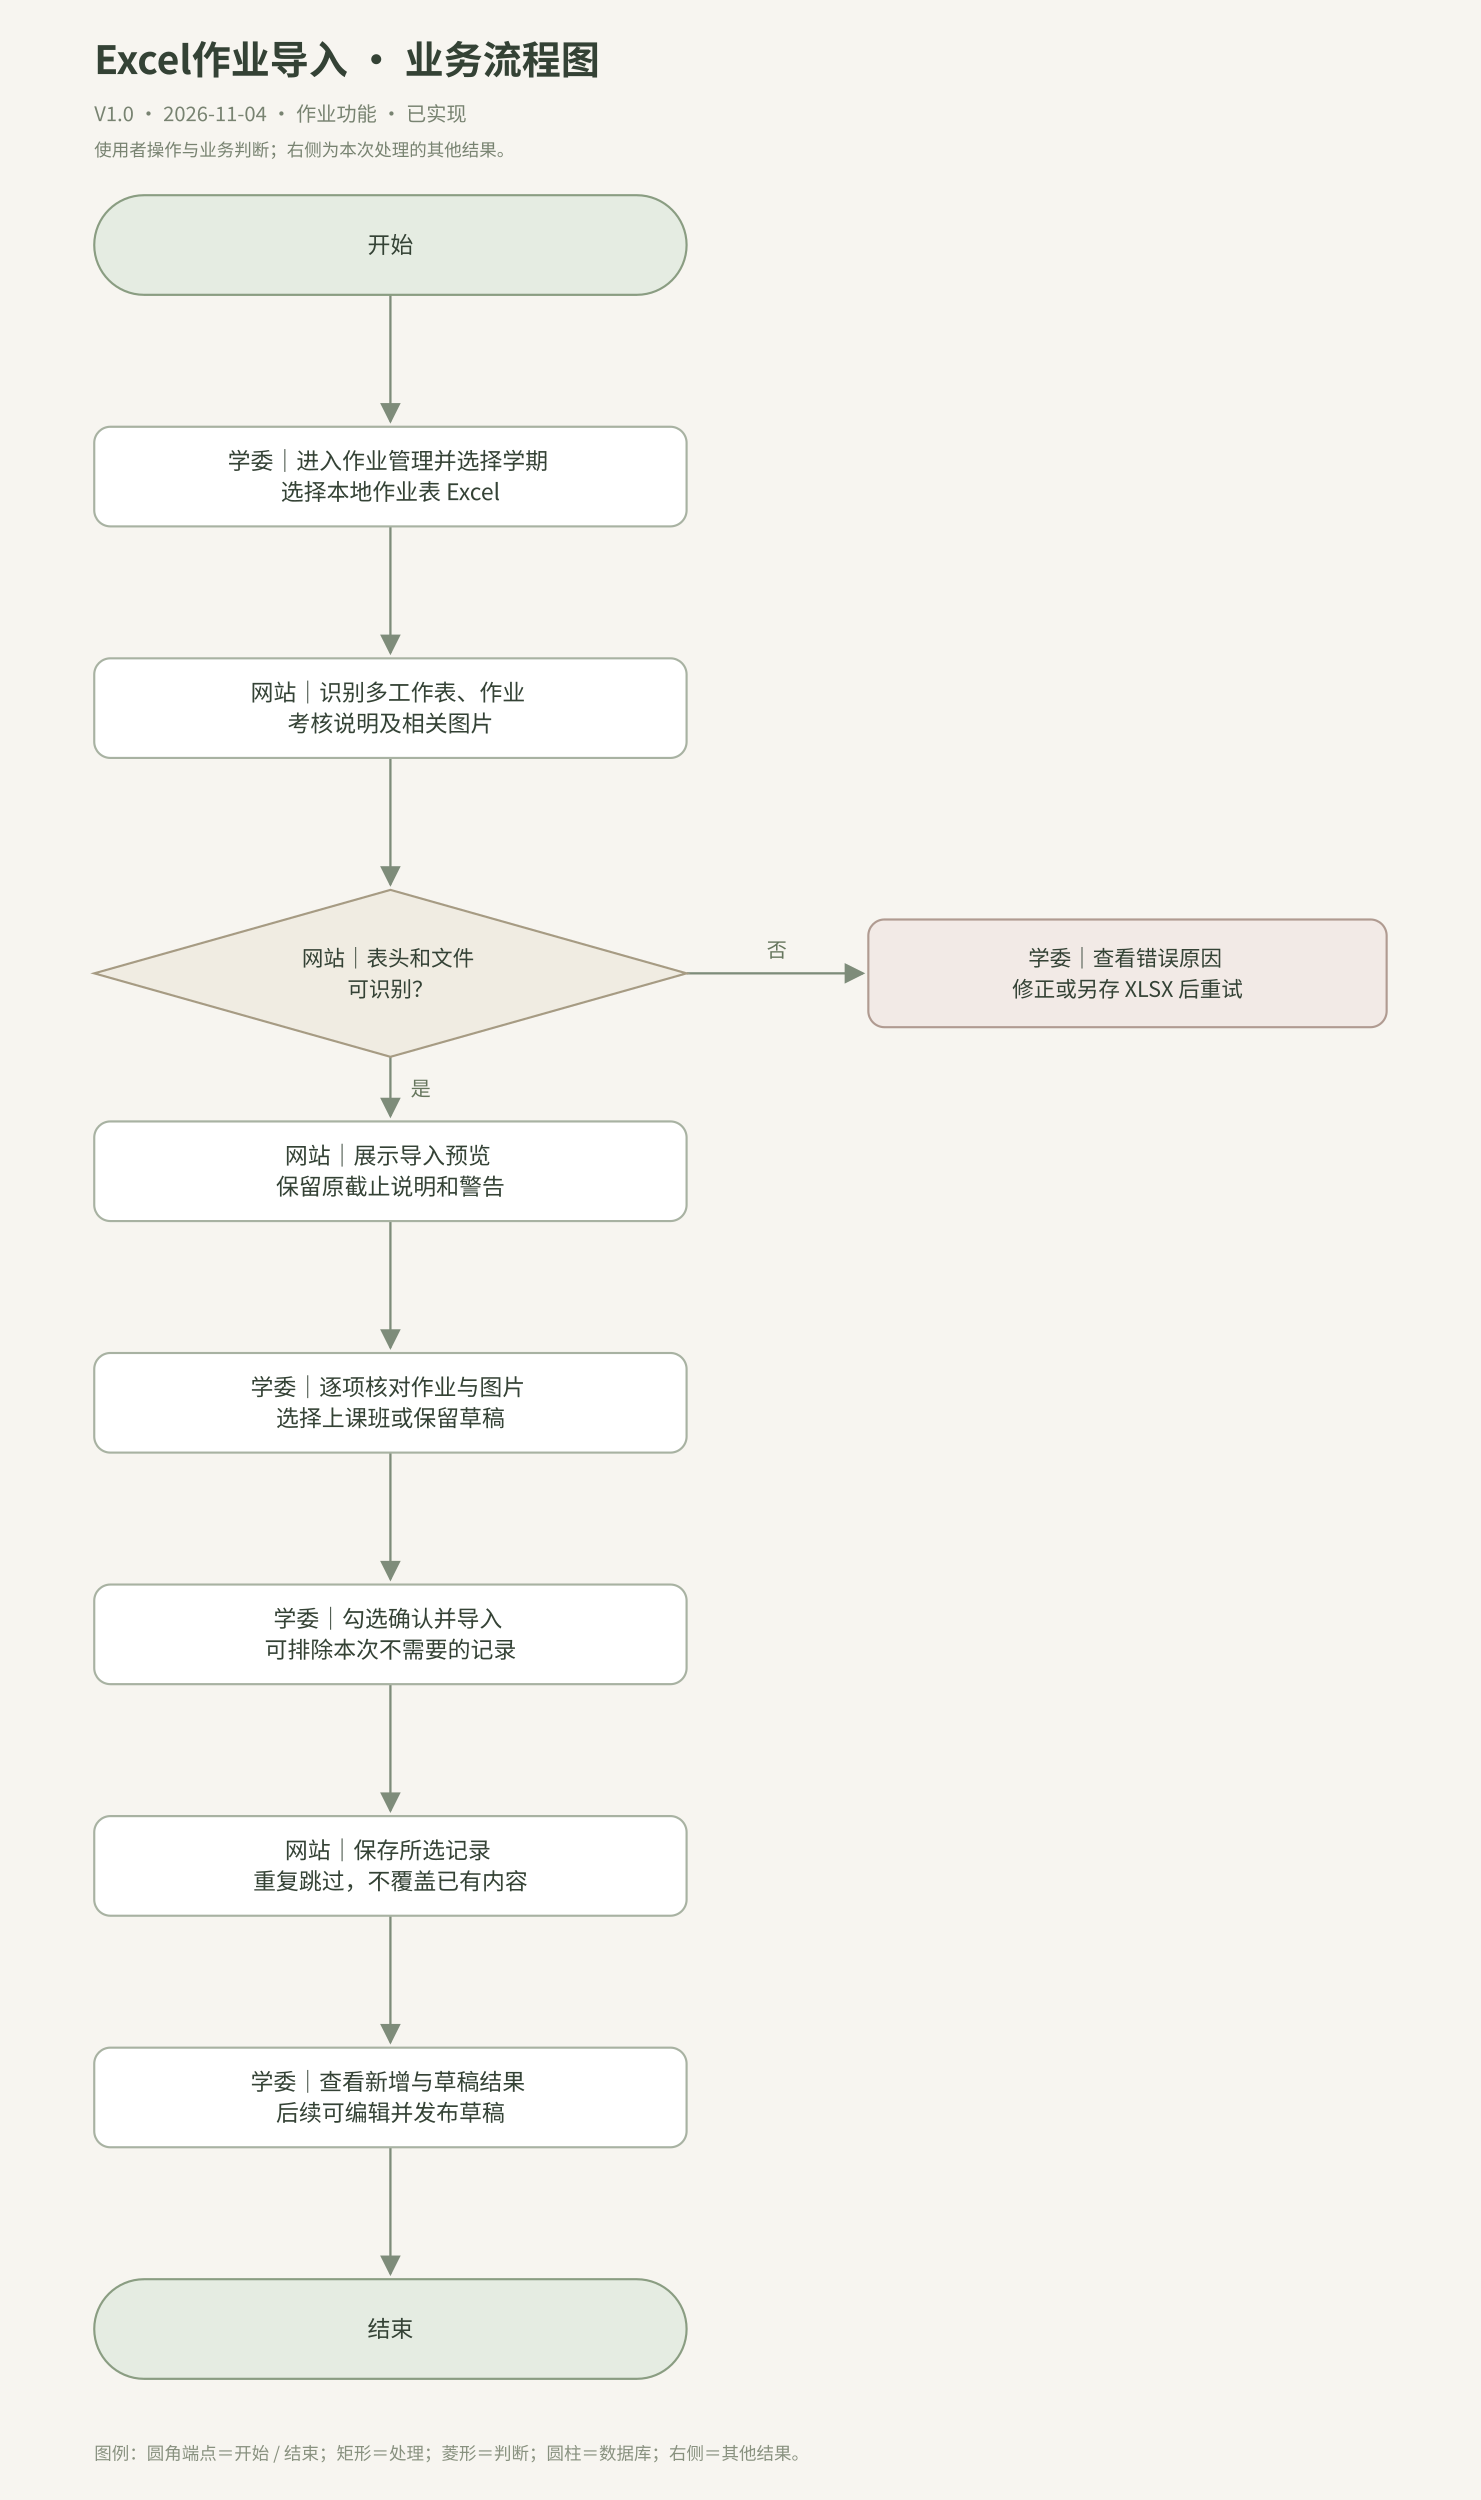
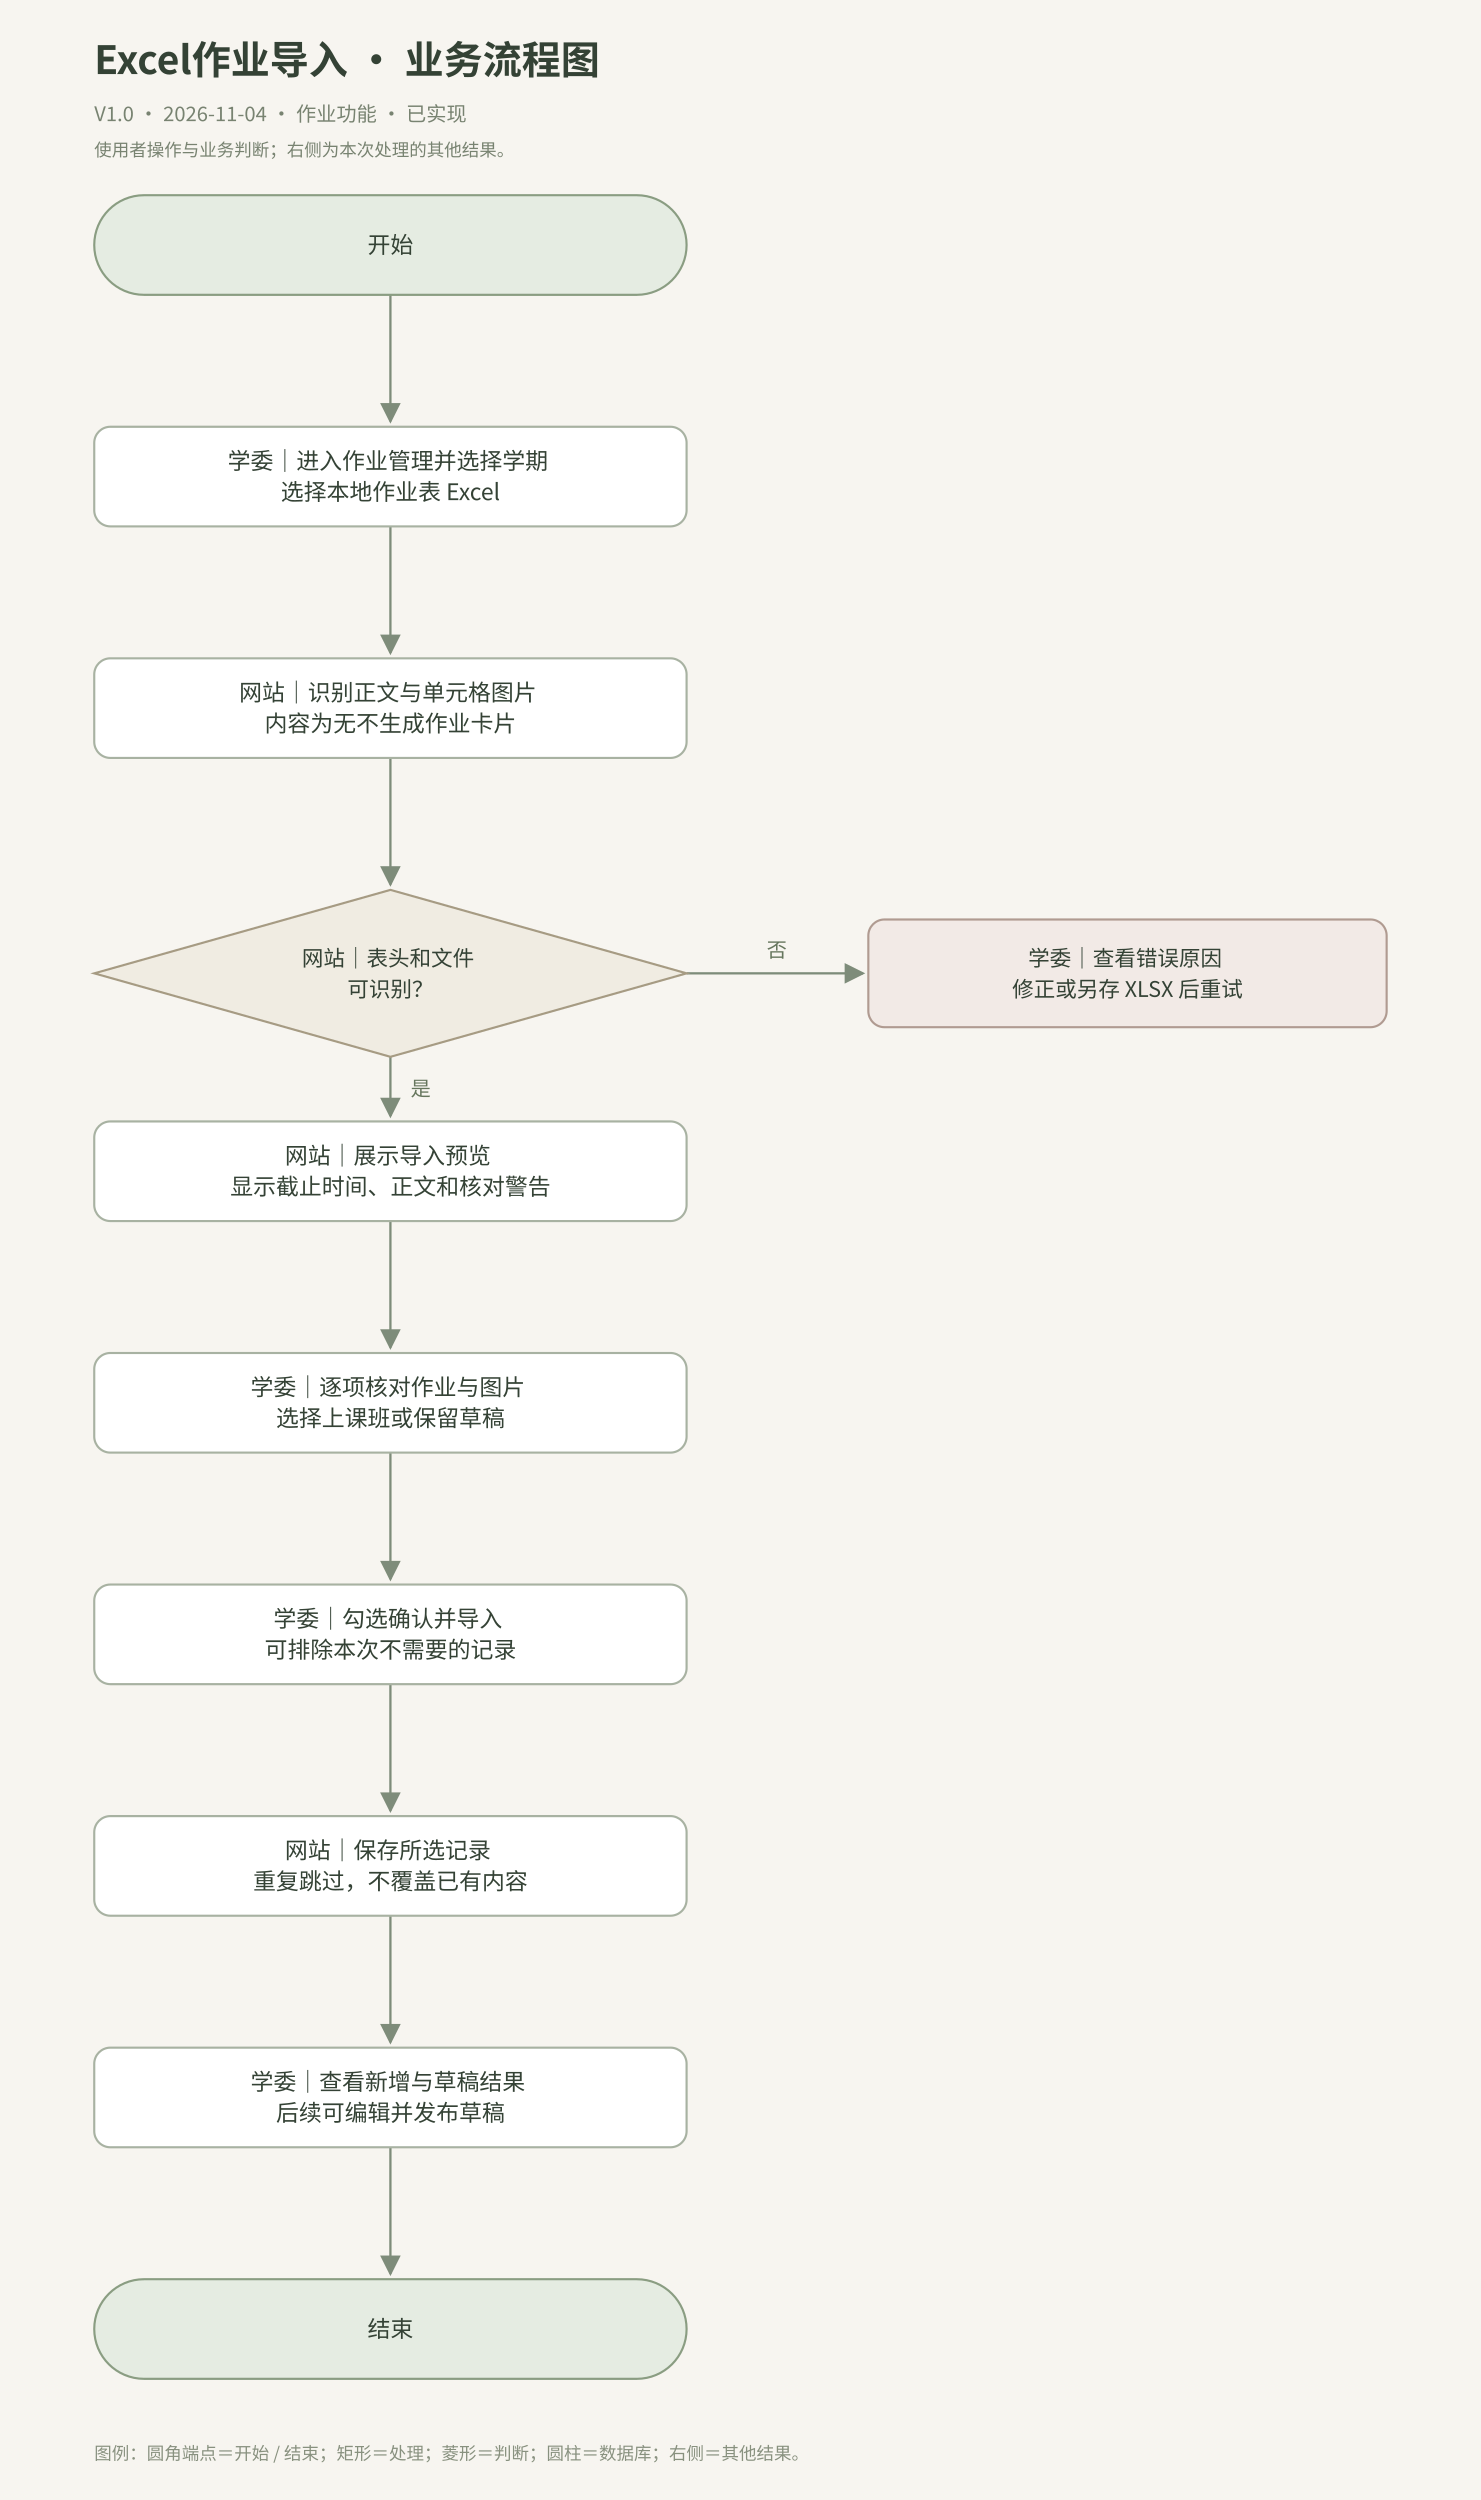
<svg xmlns="http://www.w3.org/2000/svg" width="1100" height="1857" viewBox="0 0 1100 1857" role="img" aria-labelledby="title desc">
  <defs>
    <marker id="arrow" markerWidth="9" markerHeight="9" refX="8" refY="4.5" orient="auto" markerUnits="strokeWidth">
      <path d="M0 0 L9 4.5 L0 9 Z" fill="#7E8C7A" />
    </marker>
  </defs>
  <rect width="1100" height="1857" fill="#F7F5F0" />
  <g font-family="'Microsoft YaHei','PingFang SC','Noto Sans CJK SC',sans-serif" fill="#344235">
    <text x="70" y="55" font-size="29" font-weight="700">Excel作业导入 · 业务流程图</text>
    <text x="70" y="90" font-size="15" fill="#788371">V1.0 · 2026-11-04 · 作业功能 · 已实现</text>
    <text x="70" y="116" font-size="13" fill="#788371">使用者操作与业务判断；右侧为本次处理的其他结果。</text>
    <path d="M290.0 219 L290.0 313" stroke="#7E8C7A" stroke-width="1.7" fill="none" marker-end="url(#arrow)" />
    <path d="M290.0 391 L290.0 485" stroke="#7E8C7A" stroke-width="1.7" fill="none" marker-end="url(#arrow)" />
    <path d="M290.0 563 L290.0 657" stroke="#7E8C7A" stroke-width="1.7" fill="none" marker-end="url(#arrow)" />
    <path d="M510 723.0 L641 723.0" stroke="#7E8C7A" stroke-width="1.7" fill="none" marker-end="url(#arrow)" />
    <text x="569.5" y="711.0" font-size="15" fill="#66765D">否</text>
    <path d="M290.0 785 L290.0 829" stroke="#7E8C7A" stroke-width="1.7" fill="none" marker-end="url(#arrow)" />
    <text x="305.0" y="814.0" font-size="15" fill="#66765D">是</text>
    <path d="M290.0 907 L290.0 1001" stroke="#7E8C7A" stroke-width="1.7" fill="none" marker-end="url(#arrow)" />
    <path d="M290.0 1079 L290.0 1173" stroke="#7E8C7A" stroke-width="1.7" fill="none" marker-end="url(#arrow)" />
    <path d="M290.0 1251 L290.0 1345" stroke="#7E8C7A" stroke-width="1.7" fill="none" marker-end="url(#arrow)" />
    <path d="M290.0 1423 L290.0 1517" stroke="#7E8C7A" stroke-width="1.7" fill="none" marker-end="url(#arrow)" />
    <path d="M290.0 1595 L290.0 1689" stroke="#7E8C7A" stroke-width="1.7" fill="none" marker-end="url(#arrow)" />
    <rect x="70" y="145" width="440" height="74" rx="37.0" fill="#E5ECE2" stroke="#8A9D82" stroke-width="1.6" />
    <text text-anchor="middle" font-size="17">
      <tspan x="290.0" y="188.0">开始</tspan>
    </text>
    <rect x="70" y="317" width="440" height="74" rx="12" fill="#FFFFFF" stroke="#A8B2A2" stroke-width="1.6" />
    <text text-anchor="middle" font-size="17">
      <tspan x="290.0" y="348.5">学委｜进入作业管理并选择学期</tspan>
      <tspan x="290.0" y="371.5">选择本地作业表 Excel</tspan>
    </text>
    <rect x="70" y="489" width="440" height="74" rx="12" fill="#FFFFFF" stroke="#A8B2A2" stroke-width="1.6" />
    <text text-anchor="middle" font-size="17">
-       <tspan x="290.0" y="520.5">网站｜识别多工作表、作业</tspan>
-       <tspan x="290.0" y="543.5">考核说明及相关图片</tspan>
+       <tspan x="290.0" y="520.5">网站｜识别正文与单元格图片</tspan>
+       <tspan x="290.0" y="543.5">内容为无不生成作业卡片</tspan>
    </text>
    <polygon points="290.0,661 510,723.0 290.0,785 70,723.0" fill="#F0ECE2" stroke="#A69B83" stroke-width="1.6" />
    <text text-anchor="middle" font-size="16">
      <tspan x="290.0" y="717.5">网站｜表头和文件</tspan>
      <tspan x="290.0" y="740.5">可识别？</tspan>
    </text>
    <rect x="645" y="683.0" width="385" height="80" rx="12" fill="#F2EAE6" stroke="#B09B91" stroke-width="1.6" />
    <text text-anchor="middle" font-size="16">
      <tspan x="837.5" y="717.5">学委｜查看错误原因</tspan>
      <tspan x="837.5" y="740.5">修正或另存 XLSX 后重试</tspan>
    </text>
    <rect x="70" y="833" width="440" height="74" rx="12" fill="#FFFFFF" stroke="#A8B2A2" stroke-width="1.6" />
    <text text-anchor="middle" font-size="17">
      <tspan x="290.0" y="864.5">网站｜展示导入预览</tspan>
-       <tspan x="290.0" y="887.5">保留原截止说明和警告</tspan>
+       <tspan x="290.0" y="887.5">显示截止时间、正文和核对警告</tspan>
    </text>
    <rect x="70" y="1005" width="440" height="74" rx="12" fill="#FFFFFF" stroke="#A8B2A2" stroke-width="1.6" />
    <text text-anchor="middle" font-size="17">
      <tspan x="290.0" y="1036.5">学委｜逐项核对作业与图片</tspan>
      <tspan x="290.0" y="1059.5">选择上课班或保留草稿</tspan>
    </text>
    <rect x="70" y="1177" width="440" height="74" rx="12" fill="#FFFFFF" stroke="#A8B2A2" stroke-width="1.6" />
    <text text-anchor="middle" font-size="17">
      <tspan x="290.0" y="1208.5">学委｜勾选确认并导入</tspan>
      <tspan x="290.0" y="1231.5">可排除本次不需要的记录</tspan>
    </text>
    <rect x="70" y="1349" width="440" height="74" rx="12" fill="#FFFFFF" stroke="#A8B2A2" stroke-width="1.6" />
    <text text-anchor="middle" font-size="17">
      <tspan x="290.0" y="1380.5">网站｜保存所选记录</tspan>
      <tspan x="290.0" y="1403.5">重复跳过，不覆盖已有内容</tspan>
    </text>
    <rect x="70" y="1521" width="440" height="74" rx="12" fill="#FFFFFF" stroke="#A8B2A2" stroke-width="1.6" />
    <text text-anchor="middle" font-size="17">
      <tspan x="290.0" y="1552.5">学委｜查看新增与草稿结果</tspan>
      <tspan x="290.0" y="1575.5">后续可编辑并发布草稿</tspan>
    </text>
    <rect x="70" y="1693" width="440" height="74" rx="37.0" fill="#E5ECE2" stroke="#8A9D82" stroke-width="1.6" />
    <text text-anchor="middle" font-size="17">
      <tspan x="290.0" y="1736.0">结束</tspan>
    </text>
    <text x="70" y="1827" font-size="13" fill="#88917F">图例：圆角端点＝开始 / 结束；矩形＝处理；菱形＝判断；圆柱＝数据库；右侧＝其他结果。</text>
  </g>
</svg>
